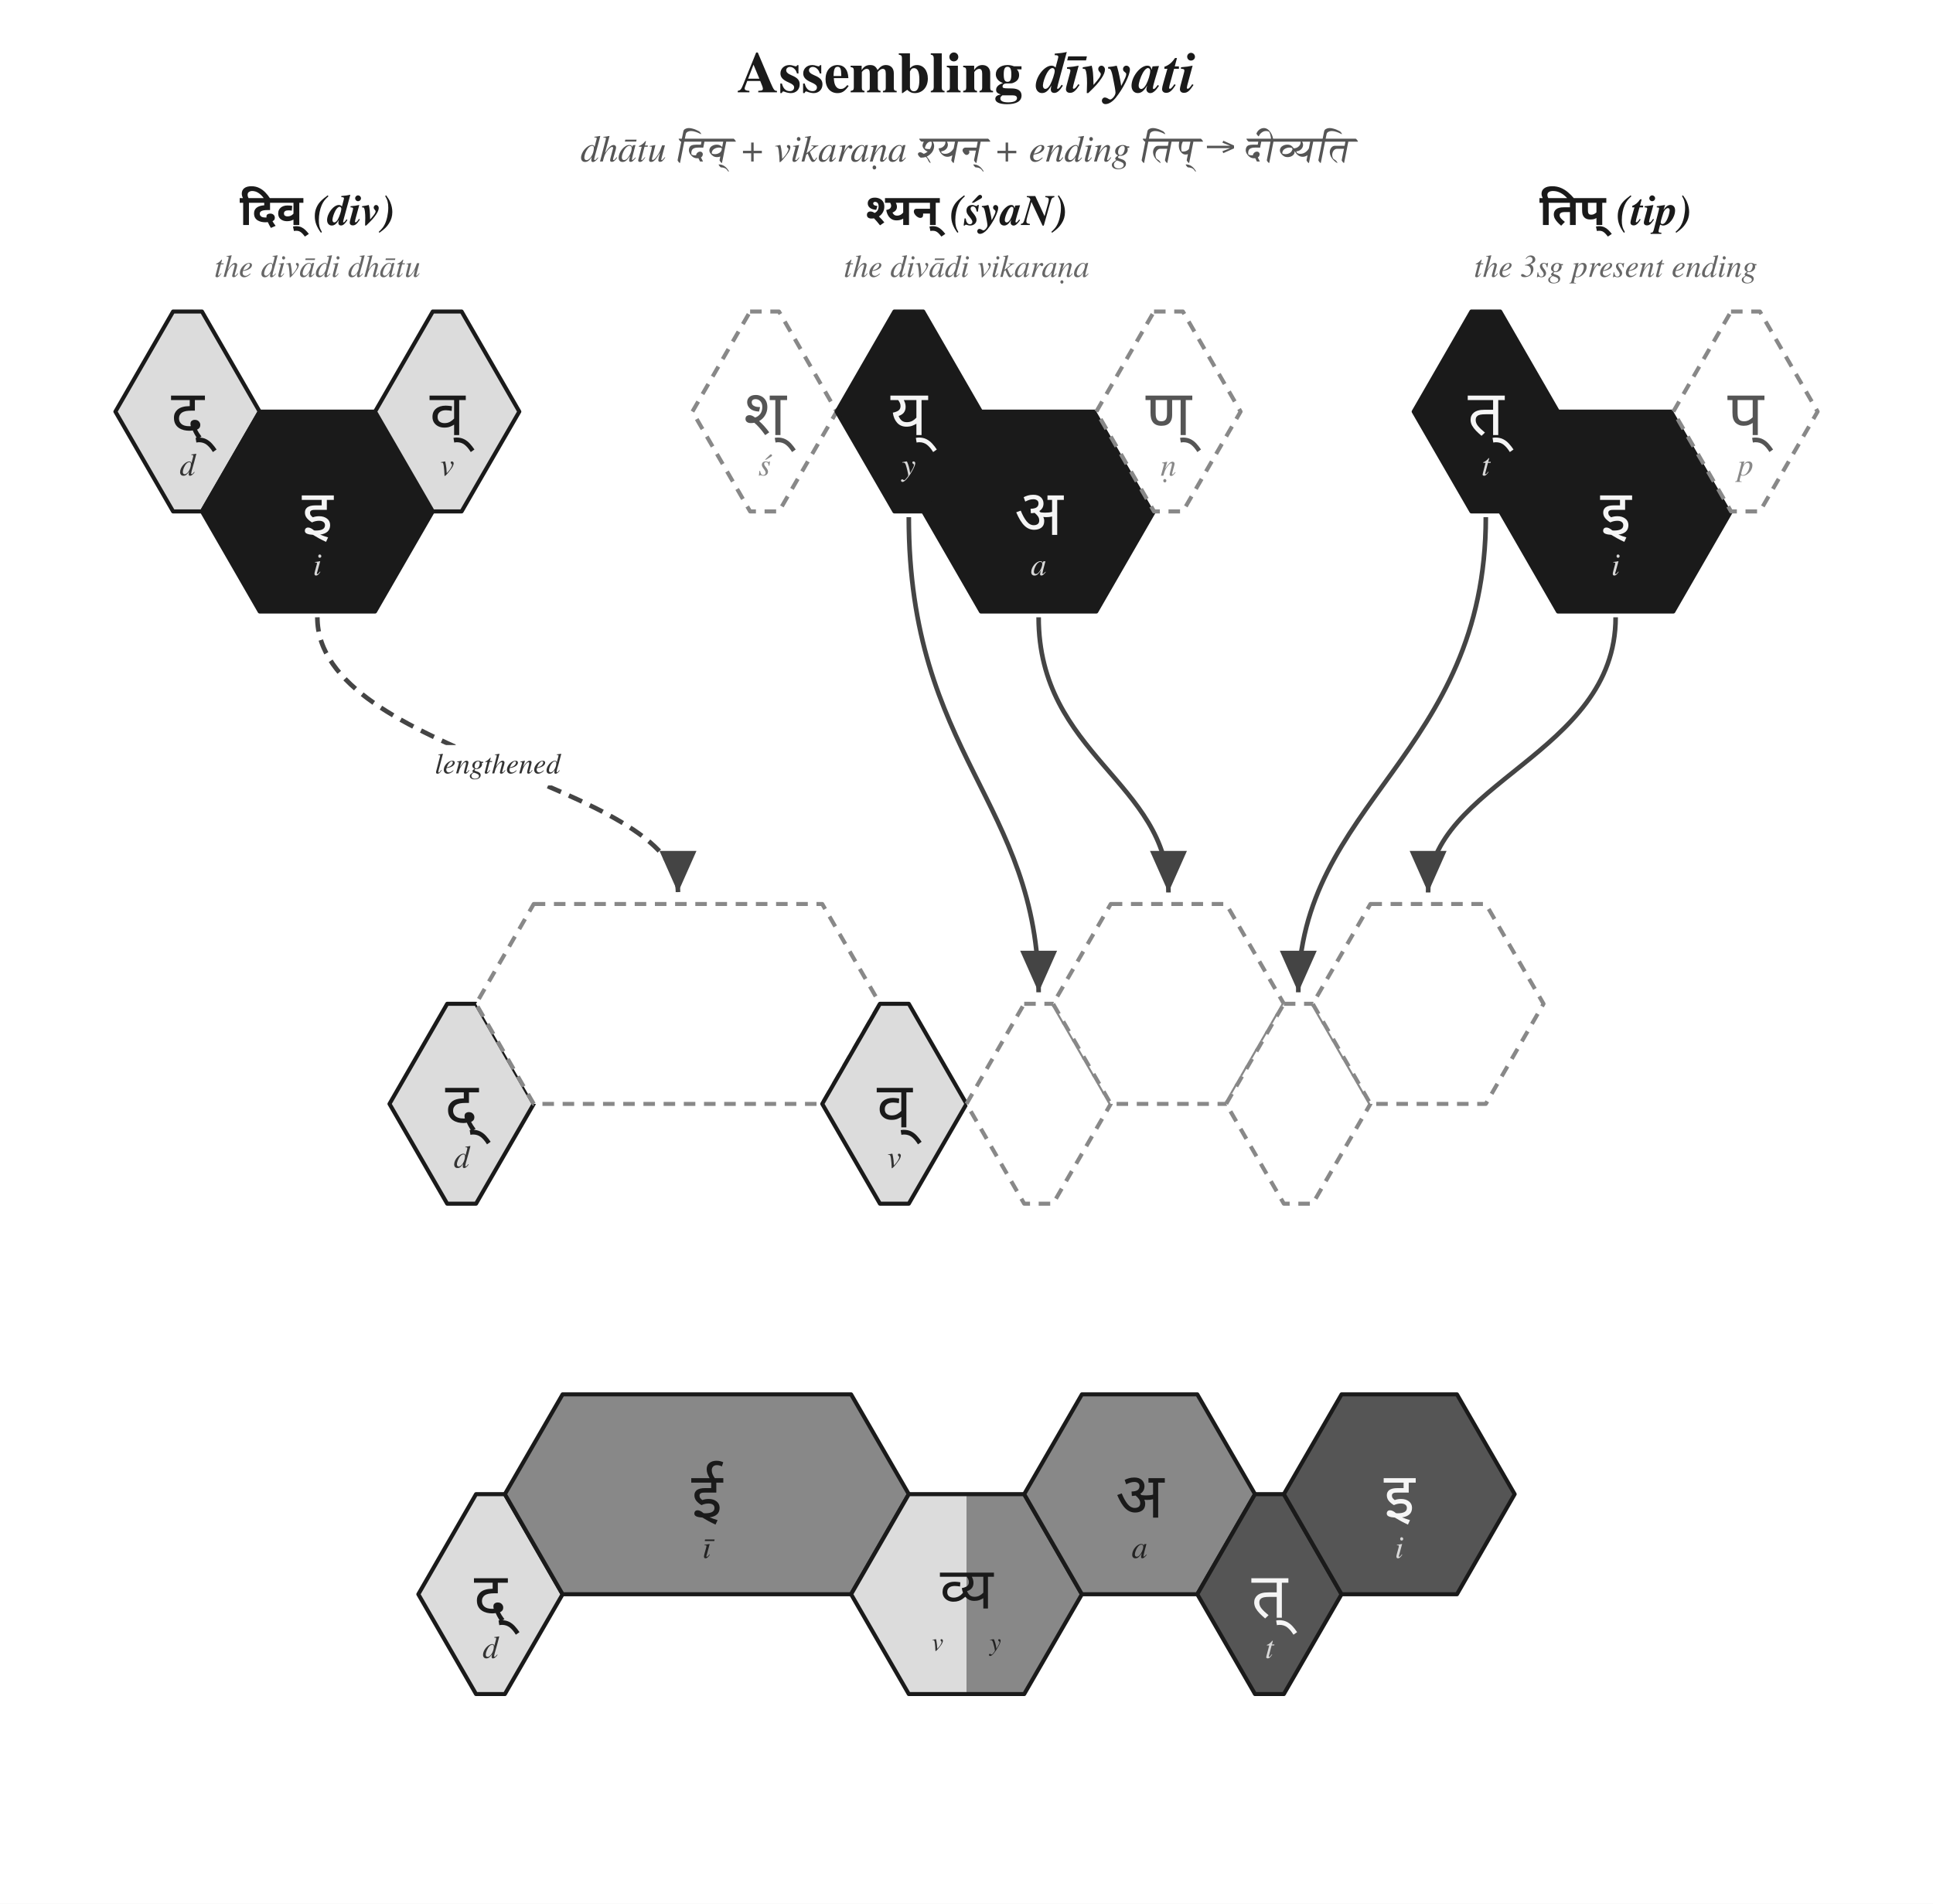
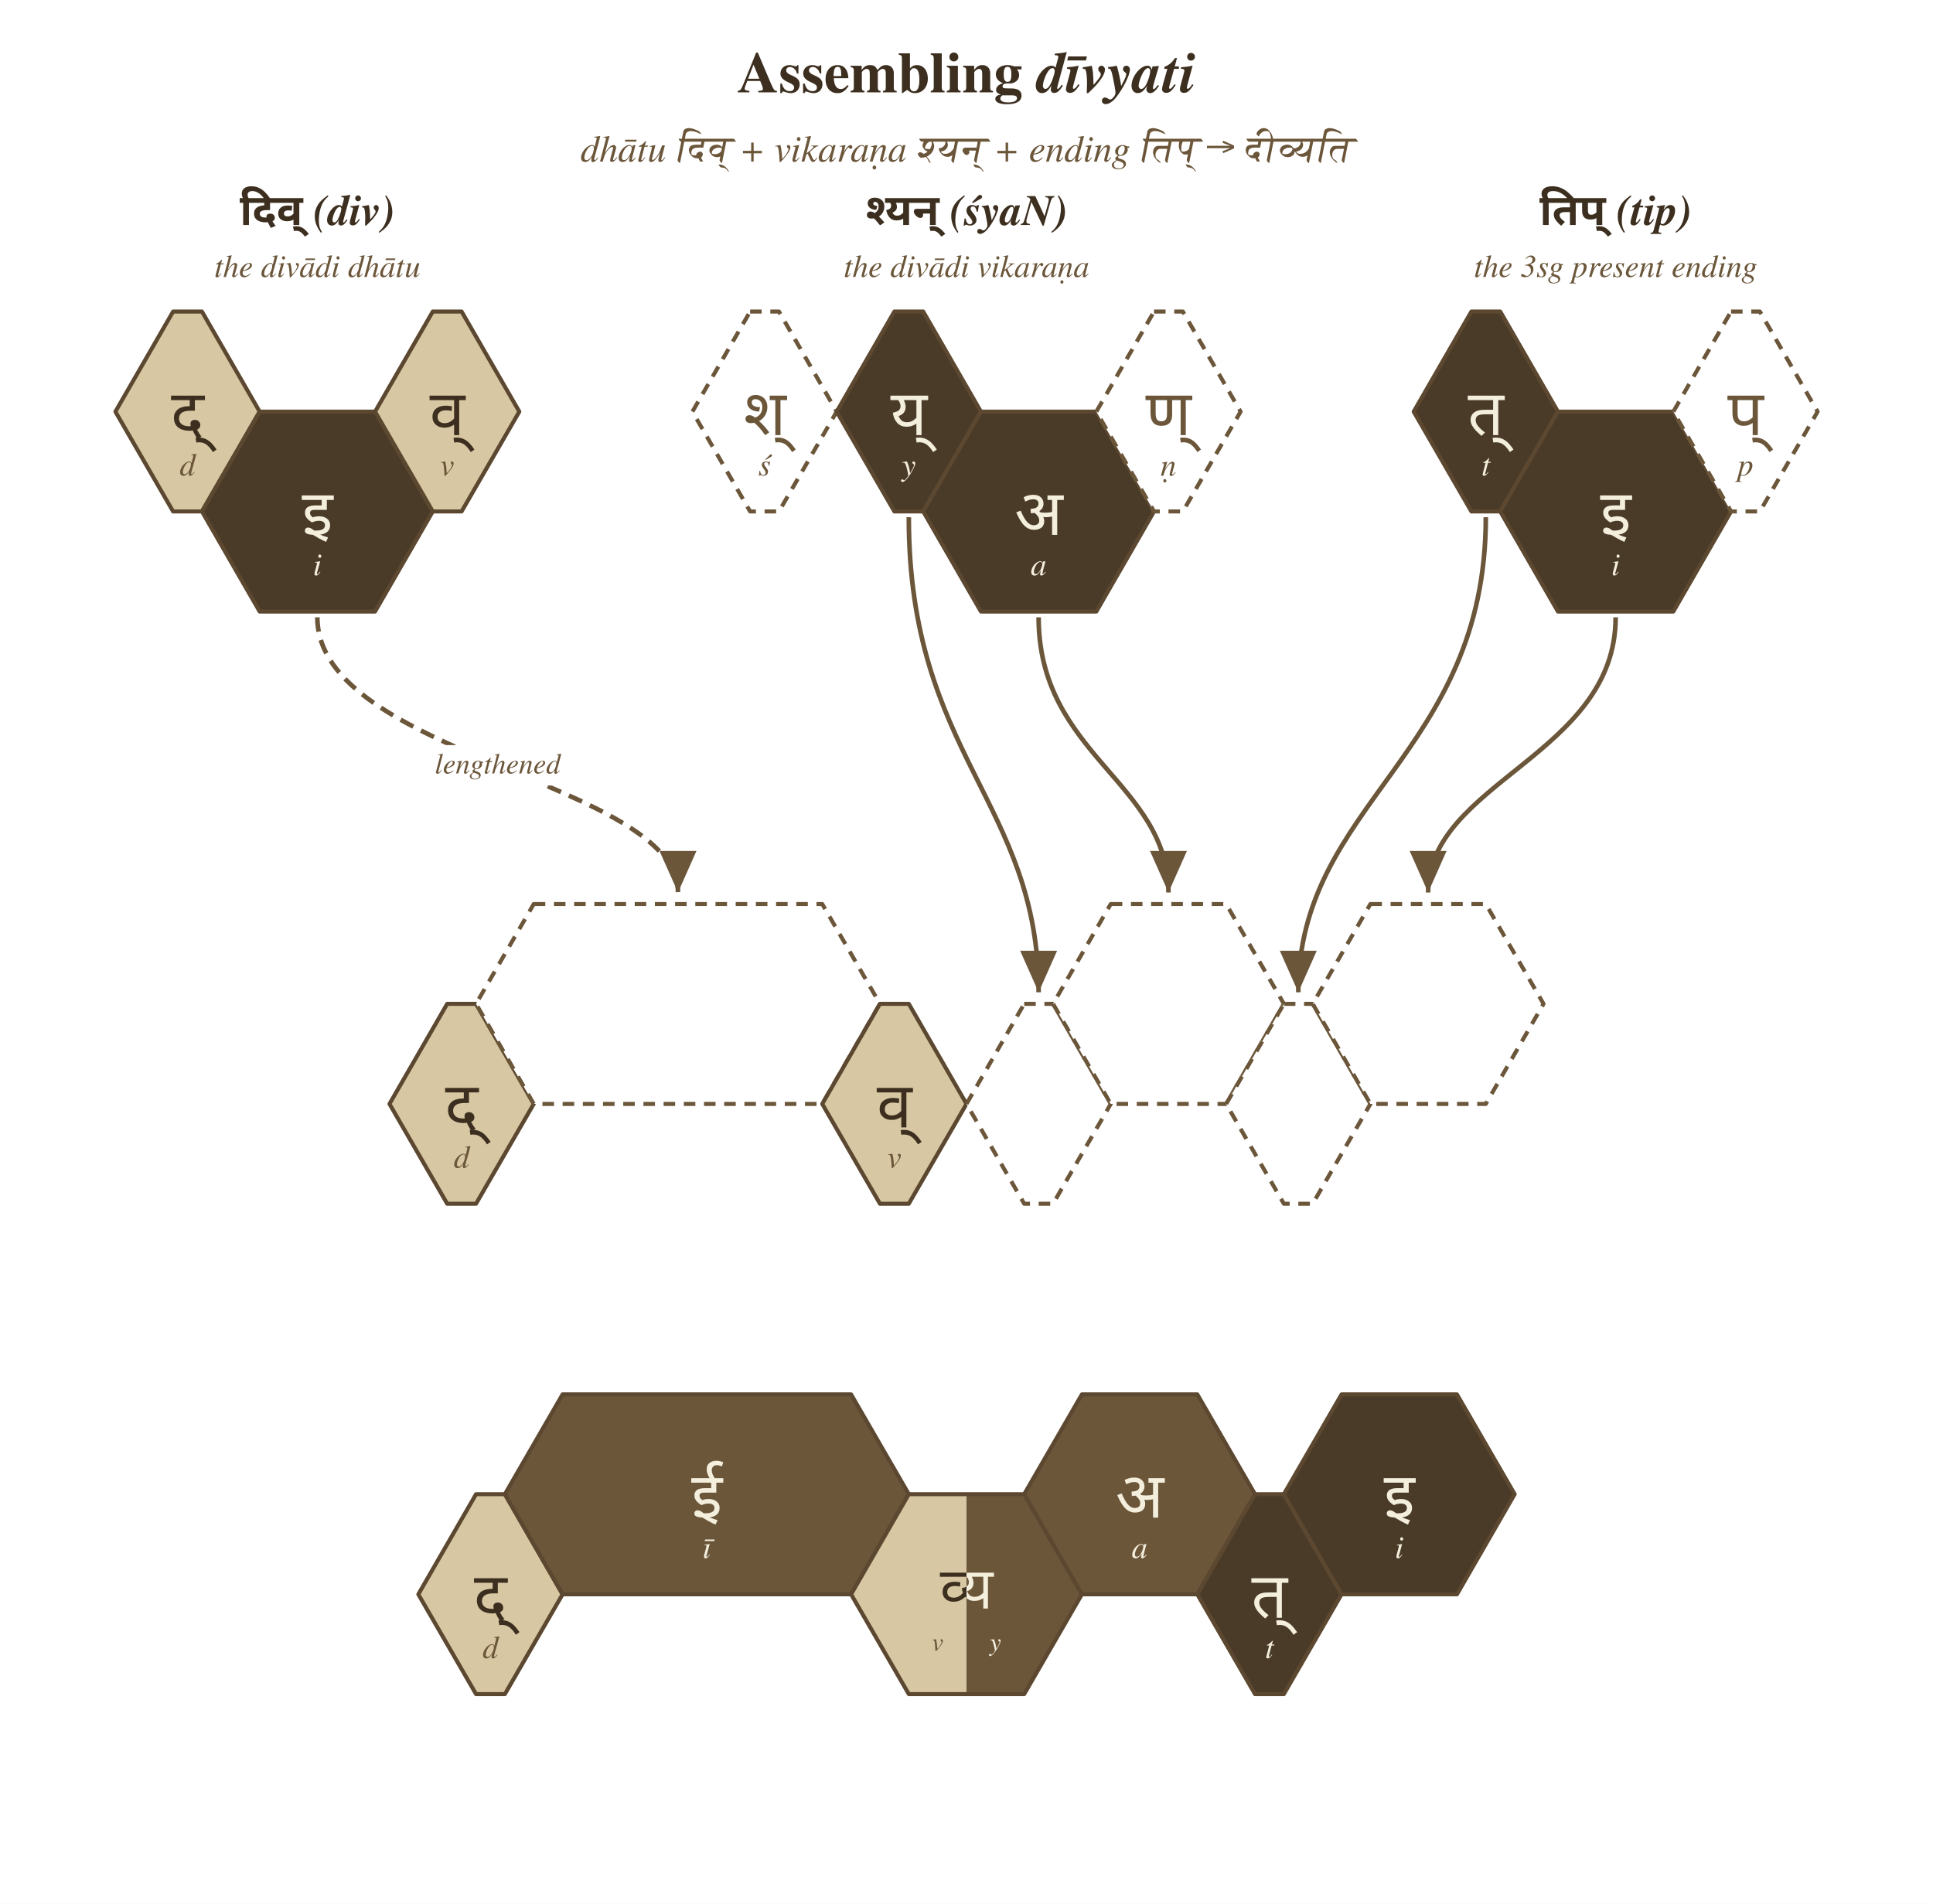
- <svg xmlns="http://www.w3.org/2000/svg" viewBox="0 0 670.0 660" width="670.0" height="660">
-   <rect x="0" y="0" width="670.0" height="660" fill="white" />
+ <svg xmlns="http://www.w3.org/2000/svg" viewBox="0 0 670.0 660" width="4.5in" height="4.433in">
+   <rect x="0" y="0" width="670.0" height="660" fill="#ffffff" />
  <defs>
    <marker id="arrowhead" markerWidth="10" markerHeight="8" refX="9" refY="4" orient="auto" markerUnits="strokeWidth">
-       <polygon points="0,0 9,4 0,8" fill="#444444" />
+       <polygon points="0,0 9,4 0,8" fill="#6b563a" />
    </marker>
  </defs>
-   <text x="335.0" y="32" text-anchor="middle" font-family="Charter, Georgia, Times, serif" font-size="20" font-weight="700" fill="#1a1a1a">Assembling <tspan font-style="italic">dīvyati</tspan>
+   <text x="335.0" y="32" text-anchor="middle" font-family="Charter, Georgia, Times, serif" font-size="20" font-weight="700" fill="#3d2f1f">Assembling <tspan font-style="italic">dīvyati</tspan>
  </text>
-   <text x="335.0" y="56" text-anchor="middle" font-family="Charter, Georgia, Times, serif" font-size="13" font-style="italic" fill="#555">dhātu दिव् + vikaraṇa श्यन् + ending तिप् → दीव्यति</text>
+   <text x="335.0" y="56" text-anchor="middle" font-family="Charter, Georgia, Times, serif" font-size="13" font-style="italic" fill="#6b563a">dhātu दिव् + vikaraṇa श्यन् + ending तिप् → दीव्यति</text>
  <g transform="translate(65.0,160.0)">
-     <polygon points="-5.0,-52.0 5.0,-52.0 25.0,-17.3 5.0,17.3 -5.0,17.3 -25.0,-17.3" fill="#dcdcdc" stroke="#1a1a1a" stroke-width="1.4" stroke-linejoin="round" />
-     <text x="0.0" y="-16.8" font-family="Noto Sans Devanagari, Kohinoor Devanagari, Devanagari MT, Arial Unicode MS, sans-serif" font-size="22" font-weight="500" text-anchor="middle" dominant-baseline="middle" fill="#1a1a1a">द्</text>
-     <text x="0.0" y="1.7" font-family="Charter, Georgia, Times, serif" font-size="11" font-style="italic" text-anchor="middle" dominant-baseline="middle" fill="#333333">d</text>
-     <polygon points="25.0,-17.3 65.0,-17.3 85.0,17.3 65.0,52.0 25.0,52.0 5.0,17.3" fill="#1a1a1a" stroke="#1a1a1a" stroke-width="1.4" stroke-linejoin="round" />
-     <text x="45.0" y="17.8" font-family="Noto Sans Devanagari, Kohinoor Devanagari, Devanagari MT, Arial Unicode MS, sans-serif" font-size="22" font-weight="500" text-anchor="middle" dominant-baseline="middle" fill="#f5f5f5">इ</text>
-     <text x="45.0" y="36.3" font-family="Charter, Georgia, Times, serif" font-size="11" font-style="italic" text-anchor="middle" dominant-baseline="middle" fill="#d8d8d8">i</text>
-     <polygon points="85.0,-52.0 95.0,-52.0 115.0,-17.3 95.0,17.3 85.0,17.3 65.0,-17.3" fill="#dcdcdc" stroke="#1a1a1a" stroke-width="1.4" stroke-linejoin="round" />
-     <text x="90.0" y="-16.8" font-family="Noto Sans Devanagari, Kohinoor Devanagari, Devanagari MT, Arial Unicode MS, sans-serif" font-size="22" font-weight="500" text-anchor="middle" dominant-baseline="middle" fill="#1a1a1a">व्</text>
-     <text x="90.0" y="1.7" font-family="Charter, Georgia, Times, serif" font-size="11" font-style="italic" text-anchor="middle" dominant-baseline="middle" fill="#333333">v</text>
+     <polygon points="-5.0,-52.0 5.0,-52.0 25.0,-17.3 5.0,17.3 -5.0,17.3 -25.0,-17.3" fill="#d8c7a3" stroke="#5c4830" stroke-width="1.4" stroke-linejoin="round" />
+     <text x="0.0" y="-16.8" font-family="Noto Sans Devanagari, Kohinoor Devanagari, Devanagari MT, Arial Unicode MS, sans-serif" font-size="22" font-weight="500" text-anchor="middle" dominant-baseline="middle" fill="#3d2f1f">द्</text>
+     <text x="0.0" y="1.7" font-family="Charter, Georgia, Times, serif" font-size="11" font-style="italic" text-anchor="middle" dominant-baseline="middle" fill="#6b563a">d</text>
+     <polygon points="25.0,-17.3 65.0,-17.3 85.0,17.3 65.0,52.0 25.0,52.0 5.0,17.3" fill="#4a3a28" stroke="#5c4830" stroke-width="1.4" stroke-linejoin="round" />
+     <text x="45.0" y="17.8" font-family="Noto Sans Devanagari, Kohinoor Devanagari, Devanagari MT, Arial Unicode MS, sans-serif" font-size="22" font-weight="500" text-anchor="middle" dominant-baseline="middle" fill="#f4eedd">इ</text>
+     <text x="45.0" y="36.3" font-family="Charter, Georgia, Times, serif" font-size="11" font-style="italic" text-anchor="middle" dominant-baseline="middle" fill="#f4eedd">i</text>
+     <polygon points="85.0,-52.0 95.0,-52.0 115.0,-17.3 95.0,17.3 85.0,17.3 65.0,-17.3" fill="#d8c7a3" stroke="#5c4830" stroke-width="1.4" stroke-linejoin="round" />
+     <text x="90.0" y="-16.8" font-family="Noto Sans Devanagari, Kohinoor Devanagari, Devanagari MT, Arial Unicode MS, sans-serif" font-size="22" font-weight="500" text-anchor="middle" dominant-baseline="middle" fill="#3d2f1f">व्</text>
+     <text x="90.0" y="1.7" font-family="Charter, Georgia, Times, serif" font-size="11" font-style="italic" text-anchor="middle" dominant-baseline="middle" fill="#6b563a">v</text>
  </g>
-   <text x="110.0" y="78.0" text-anchor="middle" font-family="Charter, Georgia, Times, serif" font-size="15" font-weight="700" fill="#1a1a1a">
+   <text x="110.0" y="78.0" text-anchor="middle" font-family="Charter, Georgia, Times, serif" font-size="15" font-weight="700" fill="#3d2f1f">
    <tspan font-family="Noto Sans Devanagari, Kohinoor Devanagari, Devanagari MT, Arial Unicode MS, sans-serif">दिव्</tspan>
    <tspan font-style="italic">(div)</tspan>
  </text>
-   <text x="110.0" y="96.0" text-anchor="middle" font-family="Charter, Georgia, Times, serif" font-size="11" font-style="italic" fill="#666">the divādi dhātu</text>
+   <text x="110.0" y="96.0" text-anchor="middle" font-family="Charter, Georgia, Times, serif" font-size="11" font-style="italic" fill="#6b563a">the divādi dhātu</text>
  <g transform="translate(265.0,160.0)">
-     <polygon points="-5.0,-52.0 5.0,-52.0 25.0,-17.3 5.0,17.3 -5.0,17.3 -25.0,-17.3" fill="#ffffff" stroke="#888888" stroke-width="1.4" stroke-dasharray="4,3" stroke-linejoin="round" />
-     <text x="0.0" y="-16.8" font-family="Noto Sans Devanagari, Kohinoor Devanagari, Devanagari MT, Arial Unicode MS, sans-serif" font-size="22" font-weight="500" text-anchor="middle" dominant-baseline="middle" fill="#555555">श्</text>
-     <text x="0.0" y="1.7" font-family="Charter, Georgia, Times, serif" font-size="11" font-style="italic" text-anchor="middle" dominant-baseline="middle" fill="#888888">ś</text>
-     <polygon points="45.0,-52.0 55.0,-52.0 75.0,-17.3 55.0,17.3 45.0,17.3 25.0,-17.3" fill="#1a1a1a" stroke="#1a1a1a" stroke-width="1.4" stroke-linejoin="round" />
-     <text x="50.0" y="-16.8" font-family="Noto Sans Devanagari, Kohinoor Devanagari, Devanagari MT, Arial Unicode MS, sans-serif" font-size="22" font-weight="500" text-anchor="middle" dominant-baseline="middle" fill="#f5f5f5">य्</text>
-     <text x="50.0" y="1.7" font-family="Charter, Georgia, Times, serif" font-size="11" font-style="italic" text-anchor="middle" dominant-baseline="middle" fill="#d8d8d8">y</text>
-     <polygon points="75.0,-17.3 115.0,-17.3 135.0,17.3 115.0,52.0 75.0,52.0 55.0,17.3" fill="#1a1a1a" stroke="#1a1a1a" stroke-width="1.4" stroke-linejoin="round" />
-     <text x="95.0" y="17.8" font-family="Noto Sans Devanagari, Kohinoor Devanagari, Devanagari MT, Arial Unicode MS, sans-serif" font-size="22" font-weight="500" text-anchor="middle" dominant-baseline="middle" fill="#f5f5f5">अ</text>
-     <text x="95.0" y="36.3" font-family="Charter, Georgia, Times, serif" font-size="11" font-style="italic" text-anchor="middle" dominant-baseline="middle" fill="#d8d8d8">a</text>
-     <polygon points="135.0,-52.0 145.0,-52.0 165.0,-17.3 145.0,17.3 135.0,17.3 115.0,-17.3" fill="#ffffff" stroke="#888888" stroke-width="1.4" stroke-dasharray="4,3" stroke-linejoin="round" />
-     <text x="140.0" y="-16.8" font-family="Noto Sans Devanagari, Kohinoor Devanagari, Devanagari MT, Arial Unicode MS, sans-serif" font-size="22" font-weight="500" text-anchor="middle" dominant-baseline="middle" fill="#555555">ण्</text>
-     <text x="140.0" y="1.7" font-family="Charter, Georgia, Times, serif" font-size="11" font-style="italic" text-anchor="middle" dominant-baseline="middle" fill="#888888">ṇ</text>
+     <polygon points="-5.0,-52.0 5.0,-52.0 25.0,-17.3 5.0,17.3 -5.0,17.3 -25.0,-17.3" fill="#ffffff" stroke="#6b563a" stroke-width="1.4" stroke-dasharray="4,3" stroke-linejoin="round" />
+     <text x="0.0" y="-16.8" font-family="Noto Sans Devanagari, Kohinoor Devanagari, Devanagari MT, Arial Unicode MS, sans-serif" font-size="22" font-weight="500" text-anchor="middle" dominant-baseline="middle" fill="#6b563a">श्</text>
+     <text x="0.0" y="1.7" font-family="Charter, Georgia, Times, serif" font-size="11" font-style="italic" text-anchor="middle" dominant-baseline="middle" fill="#6b563a">ś</text>
+     <polygon points="45.0,-52.0 55.0,-52.0 75.0,-17.3 55.0,17.3 45.0,17.3 25.0,-17.3" fill="#4a3a28" stroke="#5c4830" stroke-width="1.4" stroke-linejoin="round" />
+     <text x="50.0" y="-16.8" font-family="Noto Sans Devanagari, Kohinoor Devanagari, Devanagari MT, Arial Unicode MS, sans-serif" font-size="22" font-weight="500" text-anchor="middle" dominant-baseline="middle" fill="#f4eedd">य्</text>
+     <text x="50.0" y="1.7" font-family="Charter, Georgia, Times, serif" font-size="11" font-style="italic" text-anchor="middle" dominant-baseline="middle" fill="#f4eedd">y</text>
+     <polygon points="75.0,-17.3 115.0,-17.3 135.0,17.3 115.0,52.0 75.0,52.0 55.0,17.3" fill="#4a3a28" stroke="#5c4830" stroke-width="1.4" stroke-linejoin="round" />
+     <text x="95.0" y="17.8" font-family="Noto Sans Devanagari, Kohinoor Devanagari, Devanagari MT, Arial Unicode MS, sans-serif" font-size="22" font-weight="500" text-anchor="middle" dominant-baseline="middle" fill="#f4eedd">अ</text>
+     <text x="95.0" y="36.3" font-family="Charter, Georgia, Times, serif" font-size="11" font-style="italic" text-anchor="middle" dominant-baseline="middle" fill="#f4eedd">a</text>
+     <polygon points="135.0,-52.0 145.0,-52.0 165.0,-17.3 145.0,17.3 135.0,17.3 115.0,-17.3" fill="#ffffff" stroke="#6b563a" stroke-width="1.4" stroke-dasharray="4,3" stroke-linejoin="round" />
+     <text x="140.0" y="-16.8" font-family="Noto Sans Devanagari, Kohinoor Devanagari, Devanagari MT, Arial Unicode MS, sans-serif" font-size="22" font-weight="500" text-anchor="middle" dominant-baseline="middle" fill="#6b563a">ण्</text>
+     <text x="140.0" y="1.7" font-family="Charter, Georgia, Times, serif" font-size="11" font-style="italic" text-anchor="middle" dominant-baseline="middle" fill="#6b563a">ṇ</text>
  </g>
-   <text x="335.0" y="78.0" text-anchor="middle" font-family="Charter, Georgia, Times, serif" font-size="15" font-weight="700" fill="#1a1a1a">
+   <text x="335.0" y="78.0" text-anchor="middle" font-family="Charter, Georgia, Times, serif" font-size="15" font-weight="700" fill="#3d2f1f">
    <tspan font-family="Noto Sans Devanagari, Kohinoor Devanagari, Devanagari MT, Arial Unicode MS, sans-serif">श्यन्</tspan>
    <tspan font-style="italic">(śyaN)</tspan>
  </text>
-   <text x="335.0" y="96.0" text-anchor="middle" font-family="Charter, Georgia, Times, serif" font-size="11" font-style="italic" fill="#666">the divādi vikaraṇa</text>
+   <text x="335.0" y="96.0" text-anchor="middle" font-family="Charter, Georgia, Times, serif" font-size="11" font-style="italic" fill="#6b563a">the divādi vikaraṇa</text>
  <g transform="translate(515.0,160.0)">
-     <polygon points="-5.0,-52.0 5.0,-52.0 25.0,-17.3 5.0,17.3 -5.0,17.3 -25.0,-17.3" fill="#1a1a1a" stroke="#1a1a1a" stroke-width="1.4" stroke-linejoin="round" />
-     <text x="0.0" y="-16.8" font-family="Noto Sans Devanagari, Kohinoor Devanagari, Devanagari MT, Arial Unicode MS, sans-serif" font-size="22" font-weight="500" text-anchor="middle" dominant-baseline="middle" fill="#f5f5f5">त्</text>
-     <text x="0.0" y="1.7" font-family="Charter, Georgia, Times, serif" font-size="11" font-style="italic" text-anchor="middle" dominant-baseline="middle" fill="#d8d8d8">t</text>
-     <polygon points="25.0,-17.3 65.0,-17.3 85.0,17.3 65.0,52.0 25.0,52.0 5.0,17.3" fill="#1a1a1a" stroke="#1a1a1a" stroke-width="1.4" stroke-linejoin="round" />
-     <text x="45.0" y="17.8" font-family="Noto Sans Devanagari, Kohinoor Devanagari, Devanagari MT, Arial Unicode MS, sans-serif" font-size="22" font-weight="500" text-anchor="middle" dominant-baseline="middle" fill="#f5f5f5">इ</text>
-     <text x="45.0" y="36.3" font-family="Charter, Georgia, Times, serif" font-size="11" font-style="italic" text-anchor="middle" dominant-baseline="middle" fill="#d8d8d8">i</text>
-     <polygon points="85.0,-52.0 95.0,-52.0 115.0,-17.3 95.0,17.3 85.0,17.3 65.0,-17.3" fill="#ffffff" stroke="#888888" stroke-width="1.4" stroke-dasharray="4,3" stroke-linejoin="round" />
-     <text x="90.0" y="-16.8" font-family="Noto Sans Devanagari, Kohinoor Devanagari, Devanagari MT, Arial Unicode MS, sans-serif" font-size="22" font-weight="500" text-anchor="middle" dominant-baseline="middle" fill="#555555">प्</text>
-     <text x="90.0" y="1.7" font-family="Charter, Georgia, Times, serif" font-size="11" font-style="italic" text-anchor="middle" dominant-baseline="middle" fill="#888888">p</text>
+     <polygon points="-5.0,-52.0 5.0,-52.0 25.0,-17.3 5.0,17.3 -5.0,17.3 -25.0,-17.3" fill="#4a3a28" stroke="#5c4830" stroke-width="1.4" stroke-linejoin="round" />
+     <text x="0.0" y="-16.8" font-family="Noto Sans Devanagari, Kohinoor Devanagari, Devanagari MT, Arial Unicode MS, sans-serif" font-size="22" font-weight="500" text-anchor="middle" dominant-baseline="middle" fill="#f4eedd">त्</text>
+     <text x="0.0" y="1.7" font-family="Charter, Georgia, Times, serif" font-size="11" font-style="italic" text-anchor="middle" dominant-baseline="middle" fill="#f4eedd">t</text>
+     <polygon points="25.0,-17.3 65.0,-17.3 85.0,17.3 65.0,52.0 25.0,52.0 5.0,17.3" fill="#4a3a28" stroke="#5c4830" stroke-width="1.4" stroke-linejoin="round" />
+     <text x="45.0" y="17.8" font-family="Noto Sans Devanagari, Kohinoor Devanagari, Devanagari MT, Arial Unicode MS, sans-serif" font-size="22" font-weight="500" text-anchor="middle" dominant-baseline="middle" fill="#f4eedd">इ</text>
+     <text x="45.0" y="36.3" font-family="Charter, Georgia, Times, serif" font-size="11" font-style="italic" text-anchor="middle" dominant-baseline="middle" fill="#f4eedd">i</text>
+     <polygon points="85.0,-52.0 95.0,-52.0 115.0,-17.3 95.0,17.3 85.0,17.3 65.0,-17.3" fill="#ffffff" stroke="#6b563a" stroke-width="1.4" stroke-dasharray="4,3" stroke-linejoin="round" />
+     <text x="90.0" y="-16.8" font-family="Noto Sans Devanagari, Kohinoor Devanagari, Devanagari MT, Arial Unicode MS, sans-serif" font-size="22" font-weight="500" text-anchor="middle" dominant-baseline="middle" fill="#6b563a">प्</text>
+     <text x="90.0" y="1.7" font-family="Charter, Georgia, Times, serif" font-size="11" font-style="italic" text-anchor="middle" dominant-baseline="middle" fill="#6b563a">p</text>
  </g>
-   <text x="560.0" y="78.0" text-anchor="middle" font-family="Charter, Georgia, Times, serif" font-size="15" font-weight="700" fill="#1a1a1a">
+   <text x="560.0" y="78.0" text-anchor="middle" font-family="Charter, Georgia, Times, serif" font-size="15" font-weight="700" fill="#3d2f1f">
    <tspan font-family="Noto Sans Devanagari, Kohinoor Devanagari, Devanagari MT, Arial Unicode MS, sans-serif">तिप्</tspan>
    <tspan font-style="italic">(tip)</tspan>
  </text>
-   <text x="560.0" y="96.0" text-anchor="middle" font-family="Charter, Georgia, Times, serif" font-size="11" font-style="italic" fill="#666">the 3sg present ending</text>
-   <path d="M 110.0,214.0 C 110.0,261.7 235.0,271.2 235.0,309.4" fill="none" stroke="#444444" stroke-width="1.6" stroke-dasharray="5,3" marker-end="url(#arrowhead)" />
-   <rect x="138.5" y="258.3" width="68.0" height="14" fill="white" stroke="none" />
-   <text x="172.5" y="265.3" text-anchor="middle" dominant-baseline="middle" font-family="Charter, Georgia, Times, serif" font-size="10" font-style="italic" fill="#333333">lengthened</text>
-   <path d="M 315.0,179.3 C 315.0,261.7 360.0,278.2 360.0,344.0" fill="none" stroke="#444444" stroke-width="1.6" marker-end="url(#arrowhead)" />
-   <path d="M 360.0,214.0 C 360.0,261.7 405.0,271.2 405.0,309.4" fill="none" stroke="#444444" stroke-width="1.6" marker-end="url(#arrowhead)" />
-   <path d="M 515.0,179.3 C 515.0,261.7 450.0,278.2 450.0,344.0" fill="none" stroke="#444444" stroke-width="1.6" marker-end="url(#arrowhead)" />
-   <path d="M 560.0,214.0 C 560.0,261.7 495.0,271.2 495.0,309.4" fill="none" stroke="#444444" stroke-width="1.6" marker-end="url(#arrowhead)" />
+   <text x="560.0" y="96.0" text-anchor="middle" font-family="Charter, Georgia, Times, serif" font-size="11" font-style="italic" fill="#6b563a">the 3sg present ending</text>
+   <path d="M 110.0,214.0 C 110.0,261.7 235.0,271.2 235.0,309.4" fill="none" stroke="#6b563a" stroke-width="1.6" stroke-dasharray="5,3" marker-end="url(#arrowhead)" />
+   <rect x="138.5" y="258.3" width="68.0" height="14" fill="#ffffff" stroke="none" />
+   <text x="172.5" y="265.3" text-anchor="middle" dominant-baseline="middle" font-family="Charter, Georgia, Times, serif" font-size="10" font-style="italic" fill="#6b563a">lengthened</text>
+   <path d="M 315.0,179.3 C 315.0,261.7 360.0,278.2 360.0,344.0" fill="none" stroke="#6b563a" stroke-width="1.6" marker-end="url(#arrowhead)" />
+   <path d="M 360.0,214.0 C 360.0,261.7 405.0,271.2 405.0,309.4" fill="none" stroke="#6b563a" stroke-width="1.6" marker-end="url(#arrowhead)" />
+   <path d="M 515.0,179.3 C 515.0,261.7 450.0,278.2 450.0,344.0" fill="none" stroke="#6b563a" stroke-width="1.6" marker-end="url(#arrowhead)" />
+   <path d="M 560.0,214.0 C 560.0,261.7 495.0,271.2 495.0,309.4" fill="none" stroke="#6b563a" stroke-width="1.6" marker-end="url(#arrowhead)" />
  <g transform="translate(160.0,400.0)">
-     <polygon points="-5.0,-52.0 5.0,-52.0 25.0,-17.3 5.0,17.3 -5.0,17.3 -25.0,-17.3" fill="#dcdcdc" stroke="#1a1a1a" stroke-width="1.4" stroke-linejoin="round" />
-     <text x="0.0" y="-16.8" font-family="Noto Sans Devanagari, Kohinoor Devanagari, Devanagari MT, Arial Unicode MS, sans-serif" font-size="22" font-weight="500" text-anchor="middle" dominant-baseline="middle" fill="#1a1a1a">द्</text>
-     <text x="0.0" y="1.7" font-family="Charter, Georgia, Times, serif" font-size="11" font-style="italic" text-anchor="middle" dominant-baseline="middle" fill="#333333">d</text>
-     <polygon points="25.0,-86.6 125.0,-86.6 145.0,-52.0 125.0,-17.3 25.0,-17.3 5.0,-52.0" fill="#ffffff" stroke="#888888" stroke-width="1.4" stroke-dasharray="4,3" stroke-linejoin="round" />
-     <polygon points="145.0,-52.0 155.0,-52.0 175.0,-17.3 155.0,17.3 145.0,17.3 125.0,-17.3" fill="#dcdcdc" stroke="#1a1a1a" stroke-width="1.4" stroke-linejoin="round" />
-     <text x="150.0" y="-16.8" font-family="Noto Sans Devanagari, Kohinoor Devanagari, Devanagari MT, Arial Unicode MS, sans-serif" font-size="22" font-weight="500" text-anchor="middle" dominant-baseline="middle" fill="#1a1a1a">व्</text>
-     <text x="150.0" y="1.7" font-family="Charter, Georgia, Times, serif" font-size="11" font-style="italic" text-anchor="middle" dominant-baseline="middle" fill="#333333">v</text>
-     <polygon points="195.0,-52.0 205.0,-52.0 225.0,-17.3 205.0,17.3 195.0,17.3 175.0,-17.3" fill="#ffffff" stroke="#888888" stroke-width="1.4" stroke-dasharray="4,3" stroke-linejoin="round" />
-     <polygon points="225.0,-86.6 265.0,-86.6 285.0,-52.0 265.0,-17.3 225.0,-17.3 205.0,-52.0" fill="#ffffff" stroke="#888888" stroke-width="1.4" stroke-dasharray="4,3" stroke-linejoin="round" />
-     <polygon points="285.0,-52.0 295.0,-52.0 315.0,-17.3 295.0,17.3 285.0,17.3 265.0,-17.3" fill="#ffffff" stroke="#888888" stroke-width="1.4" stroke-dasharray="4,3" stroke-linejoin="round" />
-     <polygon points="315.0,-86.6 355.0,-86.6 375.0,-52.0 355.0,-17.3 315.0,-17.3 295.0,-52.0" fill="#ffffff" stroke="#888888" stroke-width="1.4" stroke-dasharray="4,3" stroke-linejoin="round" />
+     <polygon points="-5.0,-52.0 5.0,-52.0 25.0,-17.3 5.0,17.3 -5.0,17.3 -25.0,-17.3" fill="#d8c7a3" stroke="#5c4830" stroke-width="1.4" stroke-linejoin="round" />
+     <text x="0.0" y="-16.8" font-family="Noto Sans Devanagari, Kohinoor Devanagari, Devanagari MT, Arial Unicode MS, sans-serif" font-size="22" font-weight="500" text-anchor="middle" dominant-baseline="middle" fill="#3d2f1f">द्</text>
+     <text x="0.0" y="1.7" font-family="Charter, Georgia, Times, serif" font-size="11" font-style="italic" text-anchor="middle" dominant-baseline="middle" fill="#6b563a">d</text>
+     <polygon points="25.0,-86.6 125.0,-86.6 145.0,-52.0 125.0,-17.3 25.0,-17.3 5.0,-52.0" fill="#ffffff" stroke="#6b563a" stroke-width="1.4" stroke-dasharray="4,3" stroke-linejoin="round" />
+     <polygon points="145.0,-52.0 155.0,-52.0 175.0,-17.3 155.0,17.3 145.0,17.3 125.0,-17.3" fill="#d8c7a3" stroke="#5c4830" stroke-width="1.4" stroke-linejoin="round" />
+     <text x="150.0" y="-16.8" font-family="Noto Sans Devanagari, Kohinoor Devanagari, Devanagari MT, Arial Unicode MS, sans-serif" font-size="22" font-weight="500" text-anchor="middle" dominant-baseline="middle" fill="#3d2f1f">व्</text>
+     <text x="150.0" y="1.7" font-family="Charter, Georgia, Times, serif" font-size="11" font-style="italic" text-anchor="middle" dominant-baseline="middle" fill="#6b563a">v</text>
+     <polygon points="195.0,-52.0 205.0,-52.0 225.0,-17.3 205.0,17.3 195.0,17.3 175.0,-17.3" fill="#ffffff" stroke="#6b563a" stroke-width="1.4" stroke-dasharray="4,3" stroke-linejoin="round" />
+     <polygon points="225.0,-86.6 265.0,-86.6 285.0,-52.0 265.0,-17.3 225.0,-17.3 205.0,-52.0" fill="#ffffff" stroke="#6b563a" stroke-width="1.4" stroke-dasharray="4,3" stroke-linejoin="round" />
+     <polygon points="285.0,-52.0 295.0,-52.0 315.0,-17.3 295.0,17.3 285.0,17.3 265.0,-17.3" fill="#ffffff" stroke="#6b563a" stroke-width="1.4" stroke-dasharray="4,3" stroke-linejoin="round" />
+     <polygon points="315.0,-86.6 355.0,-86.6 375.0,-52.0 355.0,-17.3 315.0,-17.3 295.0,-52.0" fill="#ffffff" stroke="#6b563a" stroke-width="1.4" stroke-dasharray="4,3" stroke-linejoin="round" />
  </g>
  <g transform="translate(170.0,570.0)">
-     <polygon points="-5.0,-52.0 5.0,-52.0 25.0,-17.3 5.0,17.3 -5.0,17.3 -25.0,-17.3" fill="#dcdcdc" stroke="#1a1a1a" stroke-width="1.4" stroke-linejoin="round" />
-     <text x="0.0" y="-16.8" font-family="Noto Sans Devanagari, Kohinoor Devanagari, Devanagari MT, Arial Unicode MS, sans-serif" font-size="22" font-weight="500" text-anchor="middle" dominant-baseline="middle" fill="#1a1a1a">द्</text>
-     <text x="0.0" y="1.7" font-family="Charter, Georgia, Times, serif" font-size="11" font-style="italic" text-anchor="middle" dominant-baseline="middle" fill="#333333">d</text>
-     <polygon points="25.0,-86.6 125.0,-86.6 145.0,-52.0 125.0,-17.3 25.0,-17.3 5.0,-52.0" fill="#888888" stroke="#1a1a1a" stroke-width="1.4" stroke-linejoin="round" />
-     <text x="75.0" y="-51.5" font-family="Noto Sans Devanagari, Kohinoor Devanagari, Devanagari MT, Arial Unicode MS, sans-serif" font-size="22" font-weight="500" text-anchor="middle" dominant-baseline="middle" fill="#1a1a1a">ई</text>
-     <text x="75.0" y="-33.0" font-family="Charter, Georgia, Times, serif" font-size="11" font-style="italic" text-anchor="middle" dominant-baseline="middle" fill="#222222">ī</text>
-     <polygon points="145.0,-52.0 165.0,-52.0 165.0,17.3 145.0,17.3 125.0,-17.3" fill="#dcdcdc" stroke="none" />
-     <polygon points="165.0,-52.0 185.0,-52.0 205.0,-17.3 185.0,17.3 165.0,17.3" fill="#888888" stroke="none" />
-     <polygon points="145.0,-52.0 185.0,-52.0 205.0,-17.3 185.0,17.3 145.0,17.3 125.0,-17.3" fill="none" stroke="#1a1a1a" stroke-width="1.4" stroke-linejoin="round" />
+     <polygon points="-5.0,-52.0 5.0,-52.0 25.0,-17.3 5.0,17.3 -5.0,17.3 -25.0,-17.3" fill="#d8c7a3" stroke="#5c4830" stroke-width="1.4" stroke-linejoin="round" />
+     <text x="0.0" y="-16.8" font-family="Noto Sans Devanagari, Kohinoor Devanagari, Devanagari MT, Arial Unicode MS, sans-serif" font-size="22" font-weight="500" text-anchor="middle" dominant-baseline="middle" fill="#3d2f1f">द्</text>
+     <text x="0.0" y="1.7" font-family="Charter, Georgia, Times, serif" font-size="11" font-style="italic" text-anchor="middle" dominant-baseline="middle" fill="#6b563a">d</text>
+     <polygon points="25.0,-86.6 125.0,-86.6 145.0,-52.0 125.0,-17.3 25.0,-17.3 5.0,-52.0" fill="#6b563a" stroke="#5c4830" stroke-width="1.4" stroke-linejoin="round" />
+     <text x="75.0" y="-51.5" font-family="Noto Sans Devanagari, Kohinoor Devanagari, Devanagari MT, Arial Unicode MS, sans-serif" font-size="22" font-weight="500" text-anchor="middle" dominant-baseline="middle" fill="#f4eedd">ई</text>
+     <text x="75.0" y="-33.0" font-family="Charter, Georgia, Times, serif" font-size="11" font-style="italic" text-anchor="middle" dominant-baseline="middle" fill="#f4eedd">ī</text>
+     <polygon points="145.0,-52.0 165.0,-52.0 165.0,17.3 145.0,17.3 125.0,-17.3" fill="#d8c7a3" stroke="none" />
+     <polygon points="165.0,-52.0 185.0,-52.0 205.0,-17.3 185.0,17.3 165.0,17.3" fill="#6b563a" stroke="none" />
+     <polygon points="145.0,-52.0 185.0,-52.0 205.0,-17.3 185.0,17.3 145.0,17.3 125.0,-17.3" fill="none" stroke="#5c4830" stroke-width="1.4" stroke-linejoin="round" />
    <defs>
      <clipPath id="kriya-assembly-cluster-1-cell0">
        <rect x="125.0" y="-86.6" width="40.0" height="138.6" />
      </clipPath>
      <clipPath id="kriya-assembly-cluster-1-cell1">
        <rect x="165.0" y="-86.6" width="40.0" height="138.6" />
      </clipPath>
    </defs>
-     <text x="165.0" y="-19.3" font-family="Noto Sans Devanagari, Kohinoor Devanagari, Devanagari MT, Arial Unicode MS, sans-serif" font-size="20" font-weight="500" text-anchor="middle" dominant-baseline="middle" fill="#1a1a1a" clip-path="url(#kriya-assembly-cluster-1-cell0)">व्य</text>
-     <text x="165.0" y="-19.3" font-family="Noto Sans Devanagari, Kohinoor Devanagari, Devanagari MT, Arial Unicode MS, sans-serif" font-size="20" font-weight="500" text-anchor="middle" dominant-baseline="middle" fill="#1a1a1a" clip-path="url(#kriya-assembly-cluster-1-cell1)">व्य</text>
-     <text x="155.0" y="-0.3" font-family="Charter, Georgia, Times, serif" font-size="9" font-style="italic" text-anchor="middle" dominant-baseline="middle" fill="#333333">v</text>
-     <text x="175.0" y="-0.3" font-family="Charter, Georgia, Times, serif" font-size="9" font-style="italic" text-anchor="middle" dominant-baseline="middle" fill="#222222">y</text>
-     <polygon points="205.0,-86.6 245.0,-86.6 265.0,-52.0 245.0,-17.3 205.0,-17.3 185.0,-52.0" fill="#888888" stroke="#1a1a1a" stroke-width="1.4" stroke-linejoin="round" />
-     <text x="225.0" y="-51.5" font-family="Noto Sans Devanagari, Kohinoor Devanagari, Devanagari MT, Arial Unicode MS, sans-serif" font-size="22" font-weight="500" text-anchor="middle" dominant-baseline="middle" fill="#1a1a1a">अ</text>
-     <text x="225.0" y="-33.0" font-family="Charter, Georgia, Times, serif" font-size="11" font-style="italic" text-anchor="middle" dominant-baseline="middle" fill="#222222">a</text>
-     <polygon points="265.0,-52.0 275.0,-52.0 295.0,-17.3 275.0,17.3 265.0,17.3 245.0,-17.3" fill="#555555" stroke="#1a1a1a" stroke-width="1.4" stroke-linejoin="round" />
-     <text x="270.0" y="-16.8" font-family="Noto Sans Devanagari, Kohinoor Devanagari, Devanagari MT, Arial Unicode MS, sans-serif" font-size="22" font-weight="500" text-anchor="middle" dominant-baseline="middle" fill="#f5f5f5">त्</text>
-     <text x="270.0" y="1.7" font-family="Charter, Georgia, Times, serif" font-size="11" font-style="italic" text-anchor="middle" dominant-baseline="middle" fill="#d8d8d8">t</text>
-     <polygon points="295.0,-86.6 335.0,-86.6 355.0,-52.0 335.0,-17.3 295.0,-17.3 275.0,-52.0" fill="#555555" stroke="#1a1a1a" stroke-width="1.4" stroke-linejoin="round" />
-     <text x="315.0" y="-51.5" font-family="Noto Sans Devanagari, Kohinoor Devanagari, Devanagari MT, Arial Unicode MS, sans-serif" font-size="22" font-weight="500" text-anchor="middle" dominant-baseline="middle" fill="#f5f5f5">इ</text>
-     <text x="315.0" y="-33.0" font-family="Charter, Georgia, Times, serif" font-size="11" font-style="italic" text-anchor="middle" dominant-baseline="middle" fill="#d8d8d8">i</text>
+     <text x="165.0" y="-19.3" font-family="Noto Sans Devanagari, Kohinoor Devanagari, Devanagari MT, Arial Unicode MS, sans-serif" font-size="20" font-weight="500" text-anchor="middle" dominant-baseline="middle" fill="#3d2f1f" clip-path="url(#kriya-assembly-cluster-1-cell0)">व्य</text>
+     <text x="165.0" y="-19.3" font-family="Noto Sans Devanagari, Kohinoor Devanagari, Devanagari MT, Arial Unicode MS, sans-serif" font-size="20" font-weight="500" text-anchor="middle" dominant-baseline="middle" fill="#f4eedd" clip-path="url(#kriya-assembly-cluster-1-cell1)">व्य</text>
+     <text x="155.0" y="-0.3" font-family="Charter, Georgia, Times, serif" font-size="9" font-style="italic" text-anchor="middle" dominant-baseline="middle" fill="#6b563a">v</text>
+     <text x="175.0" y="-0.3" font-family="Charter, Georgia, Times, serif" font-size="9" font-style="italic" text-anchor="middle" dominant-baseline="middle" fill="#f4eedd">y</text>
+     <polygon points="205.0,-86.6 245.0,-86.6 265.0,-52.0 245.0,-17.3 205.0,-17.3 185.0,-52.0" fill="#6b563a" stroke="#5c4830" stroke-width="1.4" stroke-linejoin="round" />
+     <text x="225.0" y="-51.5" font-family="Noto Sans Devanagari, Kohinoor Devanagari, Devanagari MT, Arial Unicode MS, sans-serif" font-size="22" font-weight="500" text-anchor="middle" dominant-baseline="middle" fill="#f4eedd">अ</text>
+     <text x="225.0" y="-33.0" font-family="Charter, Georgia, Times, serif" font-size="11" font-style="italic" text-anchor="middle" dominant-baseline="middle" fill="#f4eedd">a</text>
+     <polygon points="265.0,-52.0 275.0,-52.0 295.0,-17.3 275.0,17.3 265.0,17.3 245.0,-17.3" fill="#4a3a28" stroke="#5c4830" stroke-width="1.4" stroke-linejoin="round" />
+     <text x="270.0" y="-16.8" font-family="Noto Sans Devanagari, Kohinoor Devanagari, Devanagari MT, Arial Unicode MS, sans-serif" font-size="22" font-weight="500" text-anchor="middle" dominant-baseline="middle" fill="#f4eedd">त्</text>
+     <text x="270.0" y="1.7" font-family="Charter, Georgia, Times, serif" font-size="11" font-style="italic" text-anchor="middle" dominant-baseline="middle" fill="#f4eedd">t</text>
+     <polygon points="295.0,-86.6 335.0,-86.6 355.0,-52.0 335.0,-17.3 295.0,-17.3 275.0,-52.0" fill="#4a3a28" stroke="#5c4830" stroke-width="1.4" stroke-linejoin="round" />
+     <text x="315.0" y="-51.5" font-family="Noto Sans Devanagari, Kohinoor Devanagari, Devanagari MT, Arial Unicode MS, sans-serif" font-size="22" font-weight="500" text-anchor="middle" dominant-baseline="middle" fill="#f4eedd">इ</text>
+     <text x="315.0" y="-33.0" font-family="Charter, Georgia, Times, serif" font-size="11" font-style="italic" text-anchor="middle" dominant-baseline="middle" fill="#f4eedd">i</text>
  </g>
</svg>
